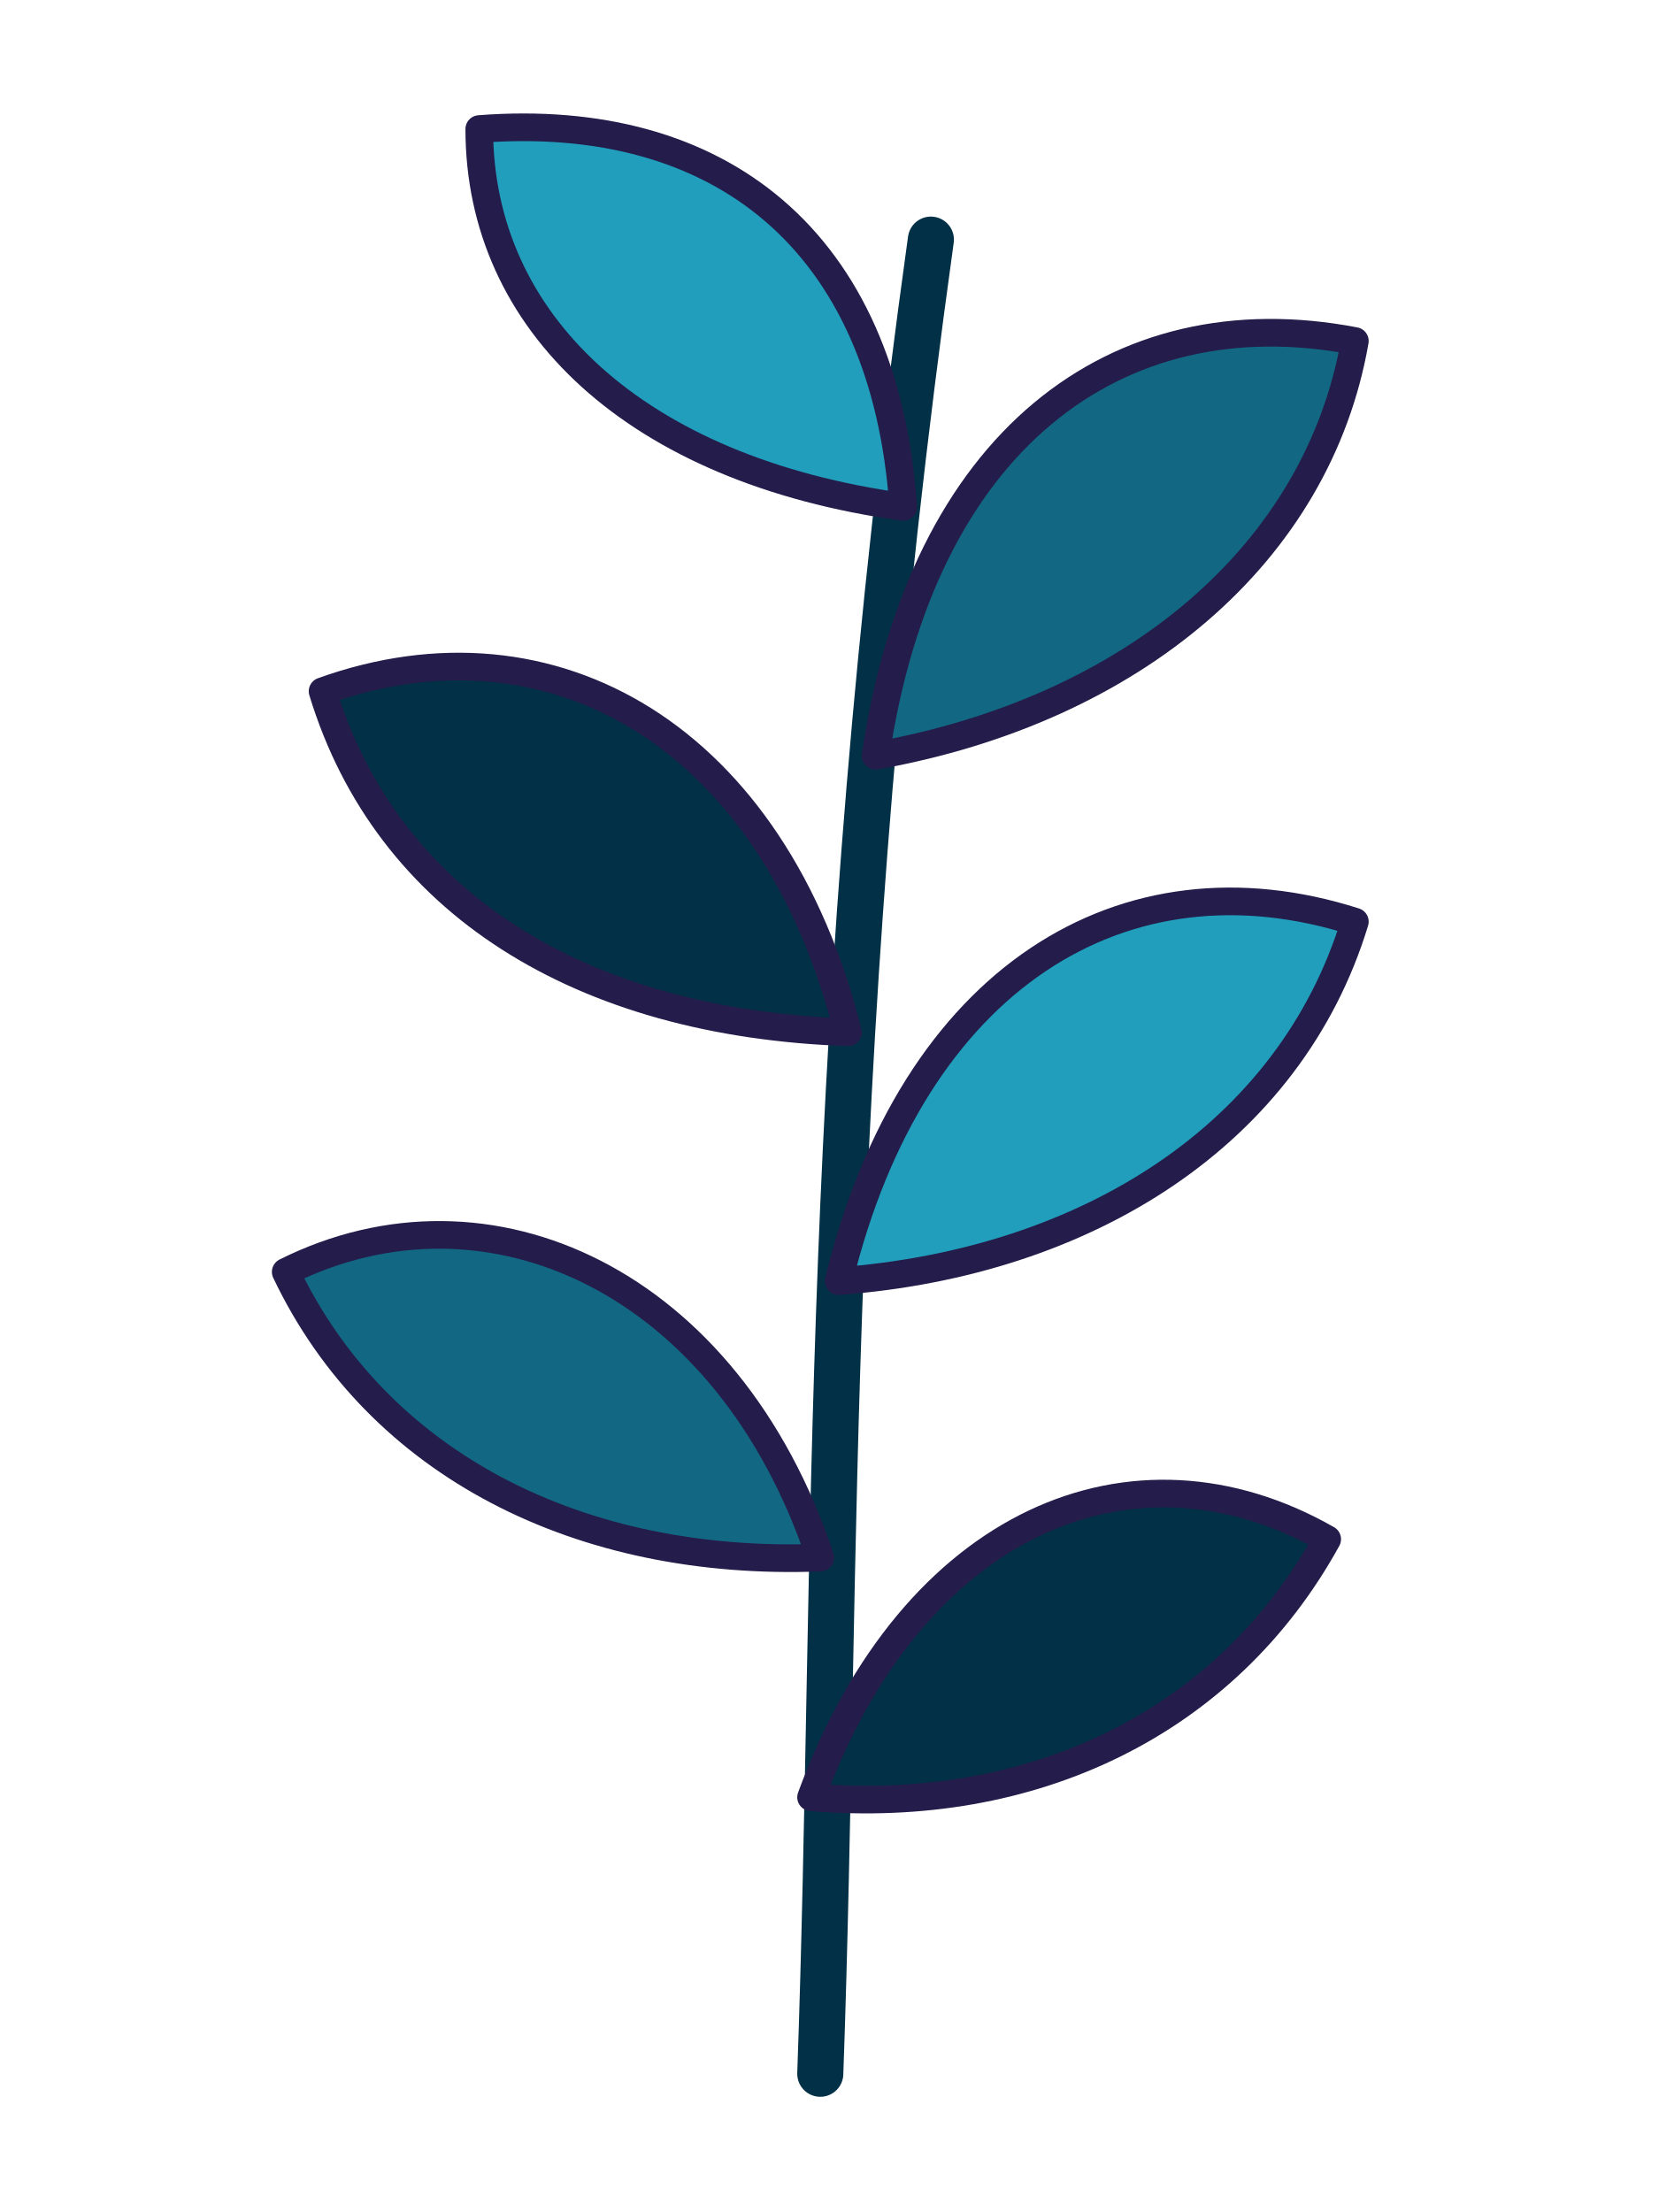
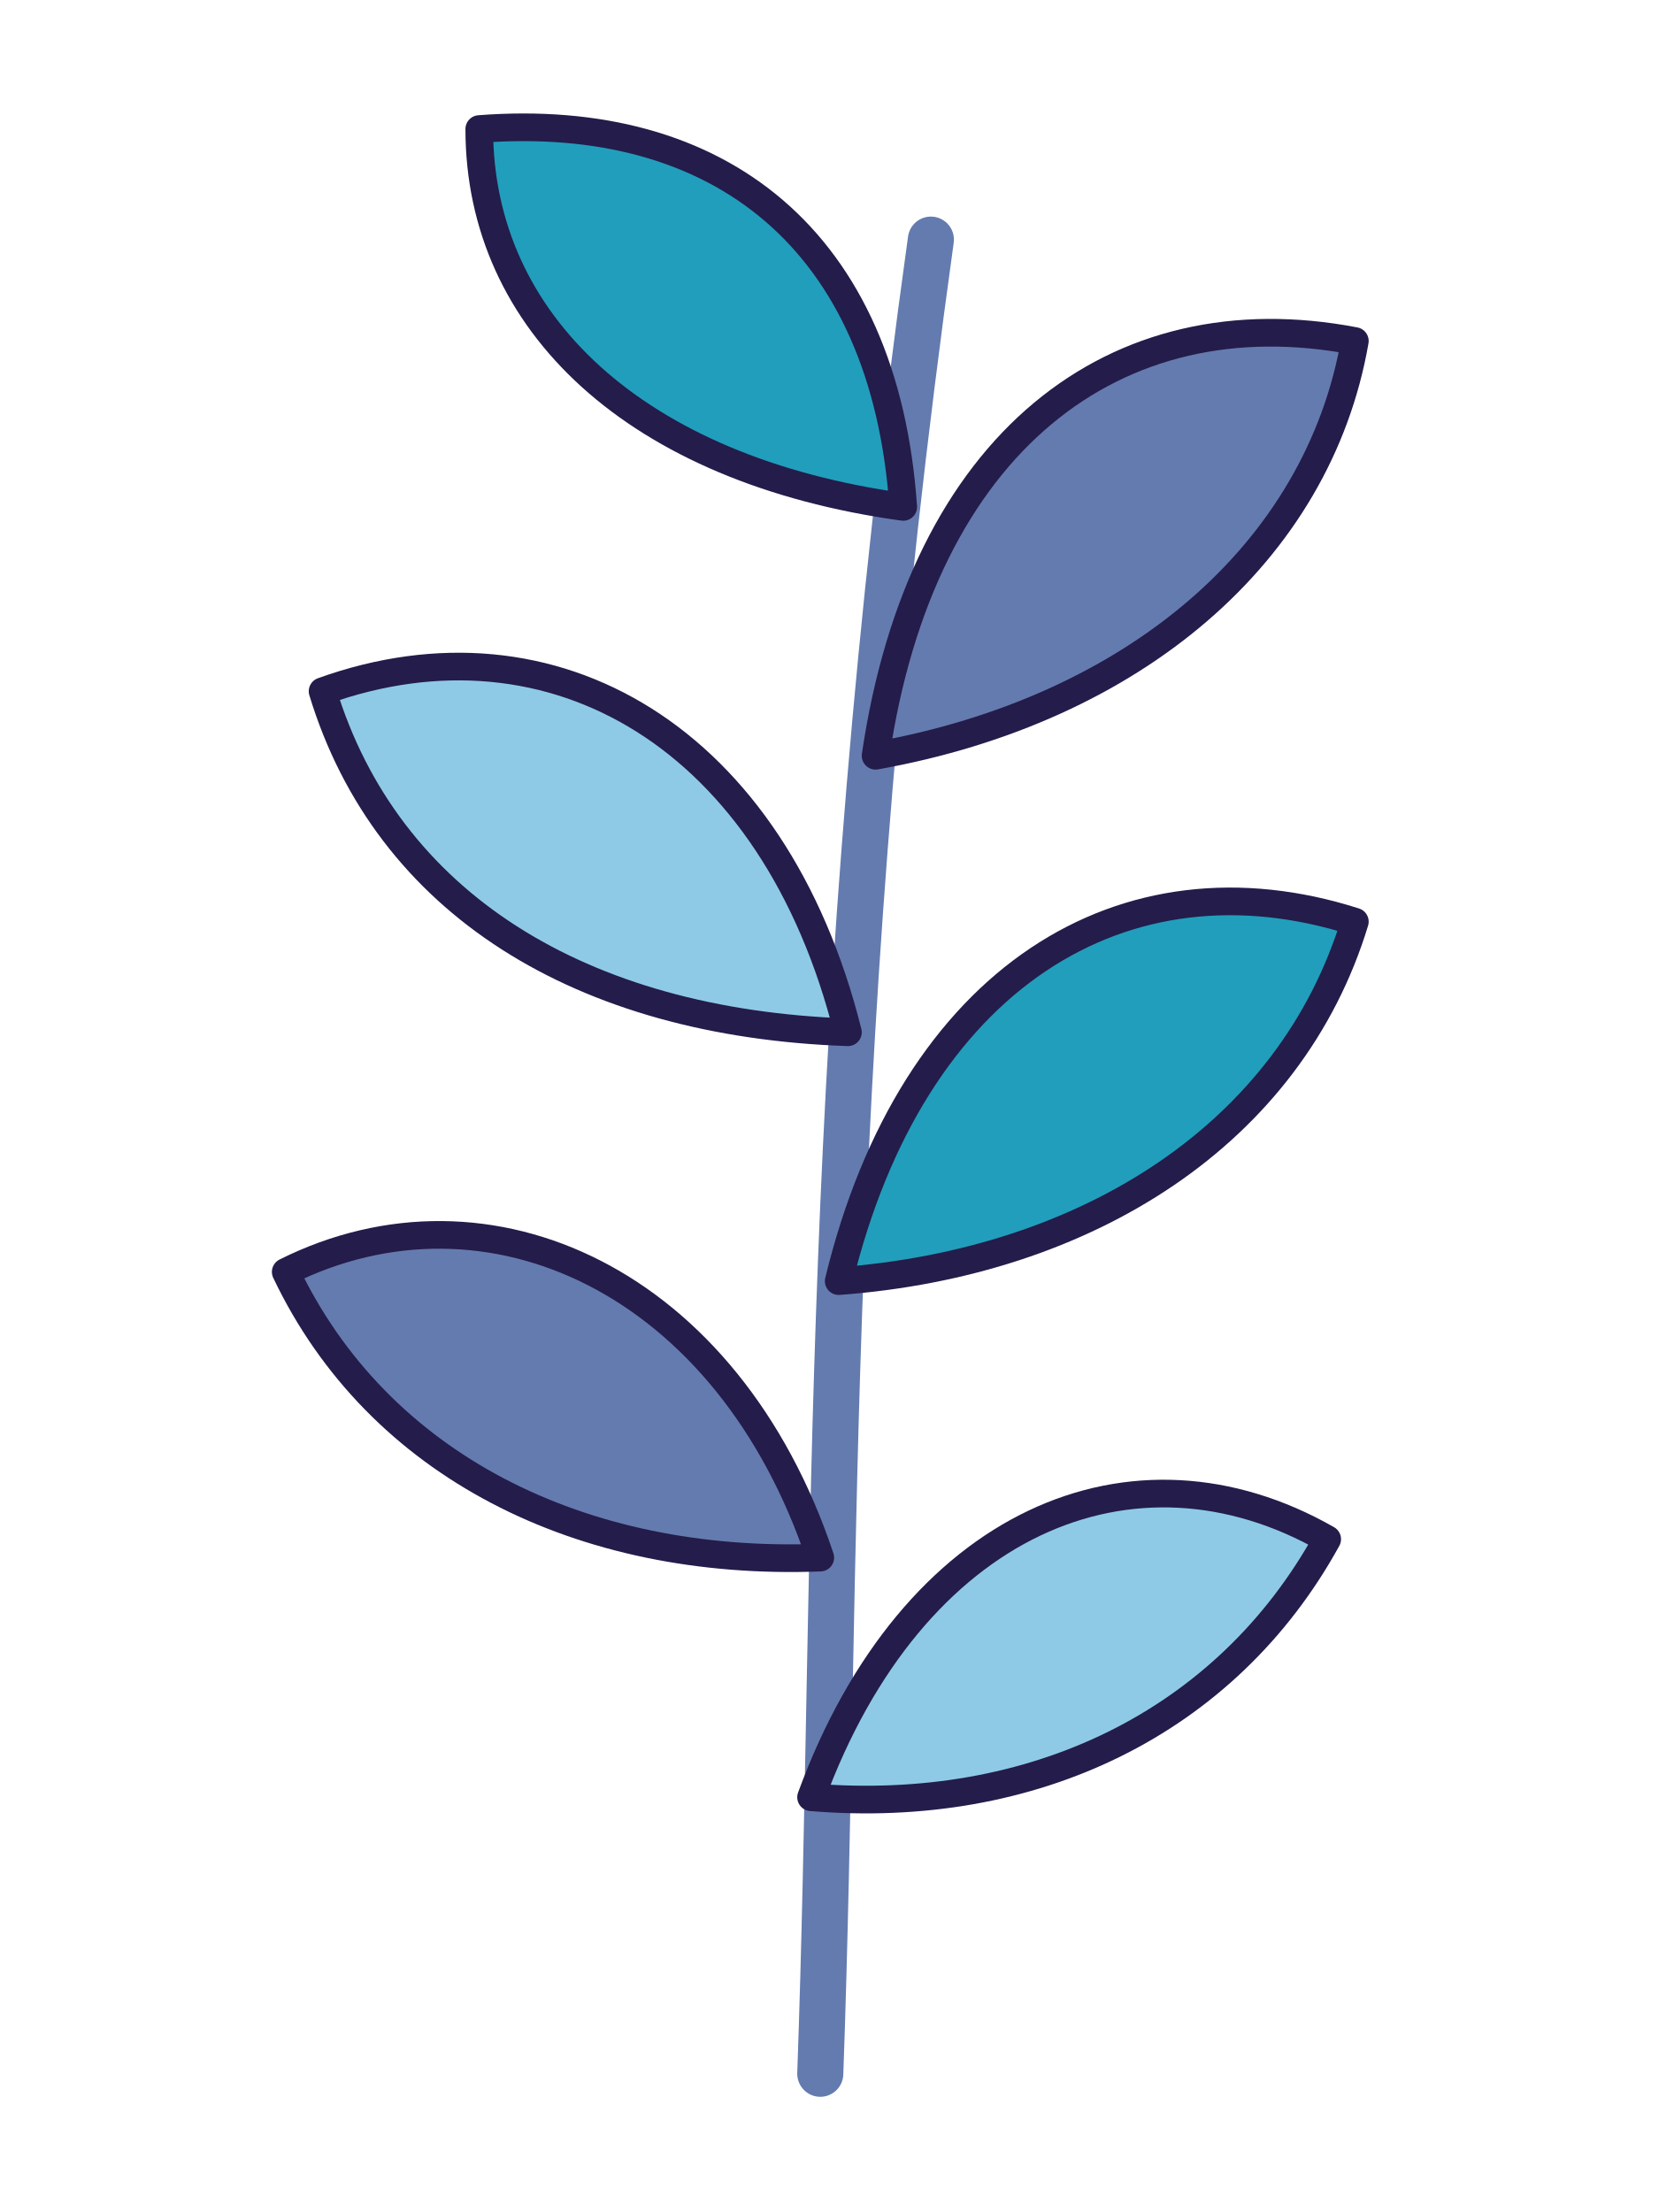
<svg xmlns="http://www.w3.org/2000/svg" viewBox="0 0 180 240" width="180" height="240">
-   <path d="M89 225C91 169 89 112 101 26" fill="none" stroke="#023047" stroke-width="5" stroke-linecap="round" />
+   <path d="M89 225C91 169 89 112 101 26" fill="none" stroke="#647baf" stroke-width="5" stroke-linecap="round" />
  <g stroke="#241c4a" stroke-width="3" stroke-linejoin="round">
    <path d="M98 55C69 51 52 35 52 14c26-2 44 12 46 41Z" fill="#219ebc" />
-     <path d="M95 82c28-5 48-22 52-45-26-5-47 11-52 45Z" fill="#126782" />
-     <path d="M92 112c-29-1-50-14-57-37 25-9 49 5 57 37Z" fill="#023047" />
+     <path d="M95 82c28-5 48-22 52-45-26-5-47 11-52 45Z" fill="#647baf" />
+     <path d="M92 112c-29-1-50-14-57-37 25-9 49 5 57 37Z" fill="#8ecae6" />
    <path d="M91 139c27-2 49-16 56-39-25-8-48 6-56 39Z" fill="#219ebc" />
-     <path d="M89 169c-26 1-48-10-58-31 22-11 48 1 58 31Z" fill="#126782" />
-     <path d="M88 195c24 2 45-8 56-28-21-12-45-2-56 28Z" fill="#023047" />
+     <path d="M89 169c-26 1-48-10-58-31 22-11 48 1 58 31Z" fill="#647baf" />
+     <path d="M88 195c24 2 45-8 56-28-21-12-45-2-56 28Z" fill="#8ecae6" />
  </g>
</svg>
